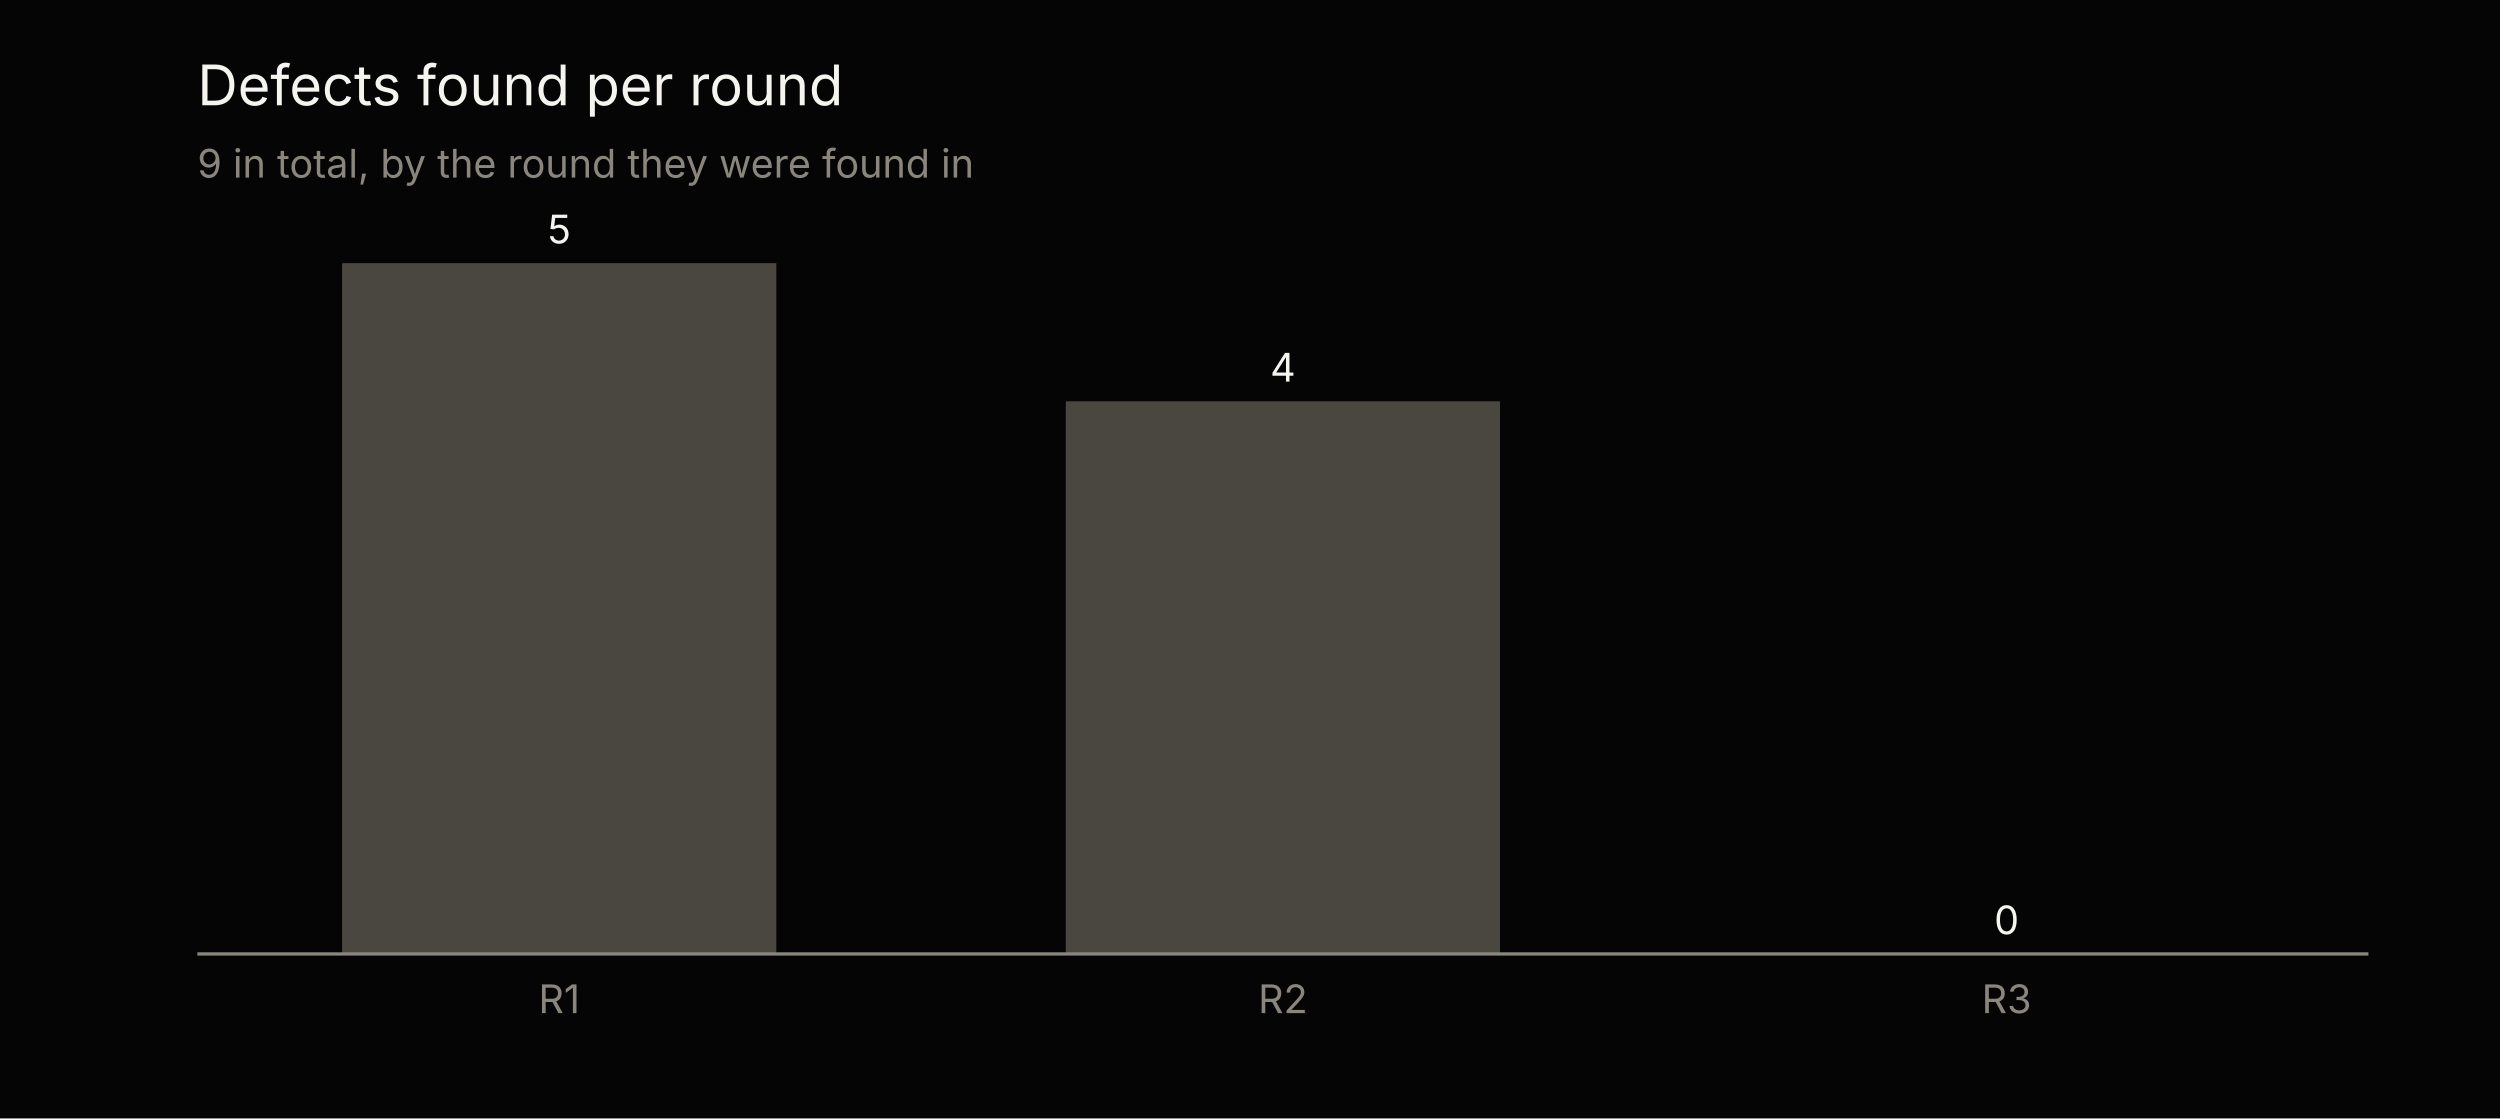
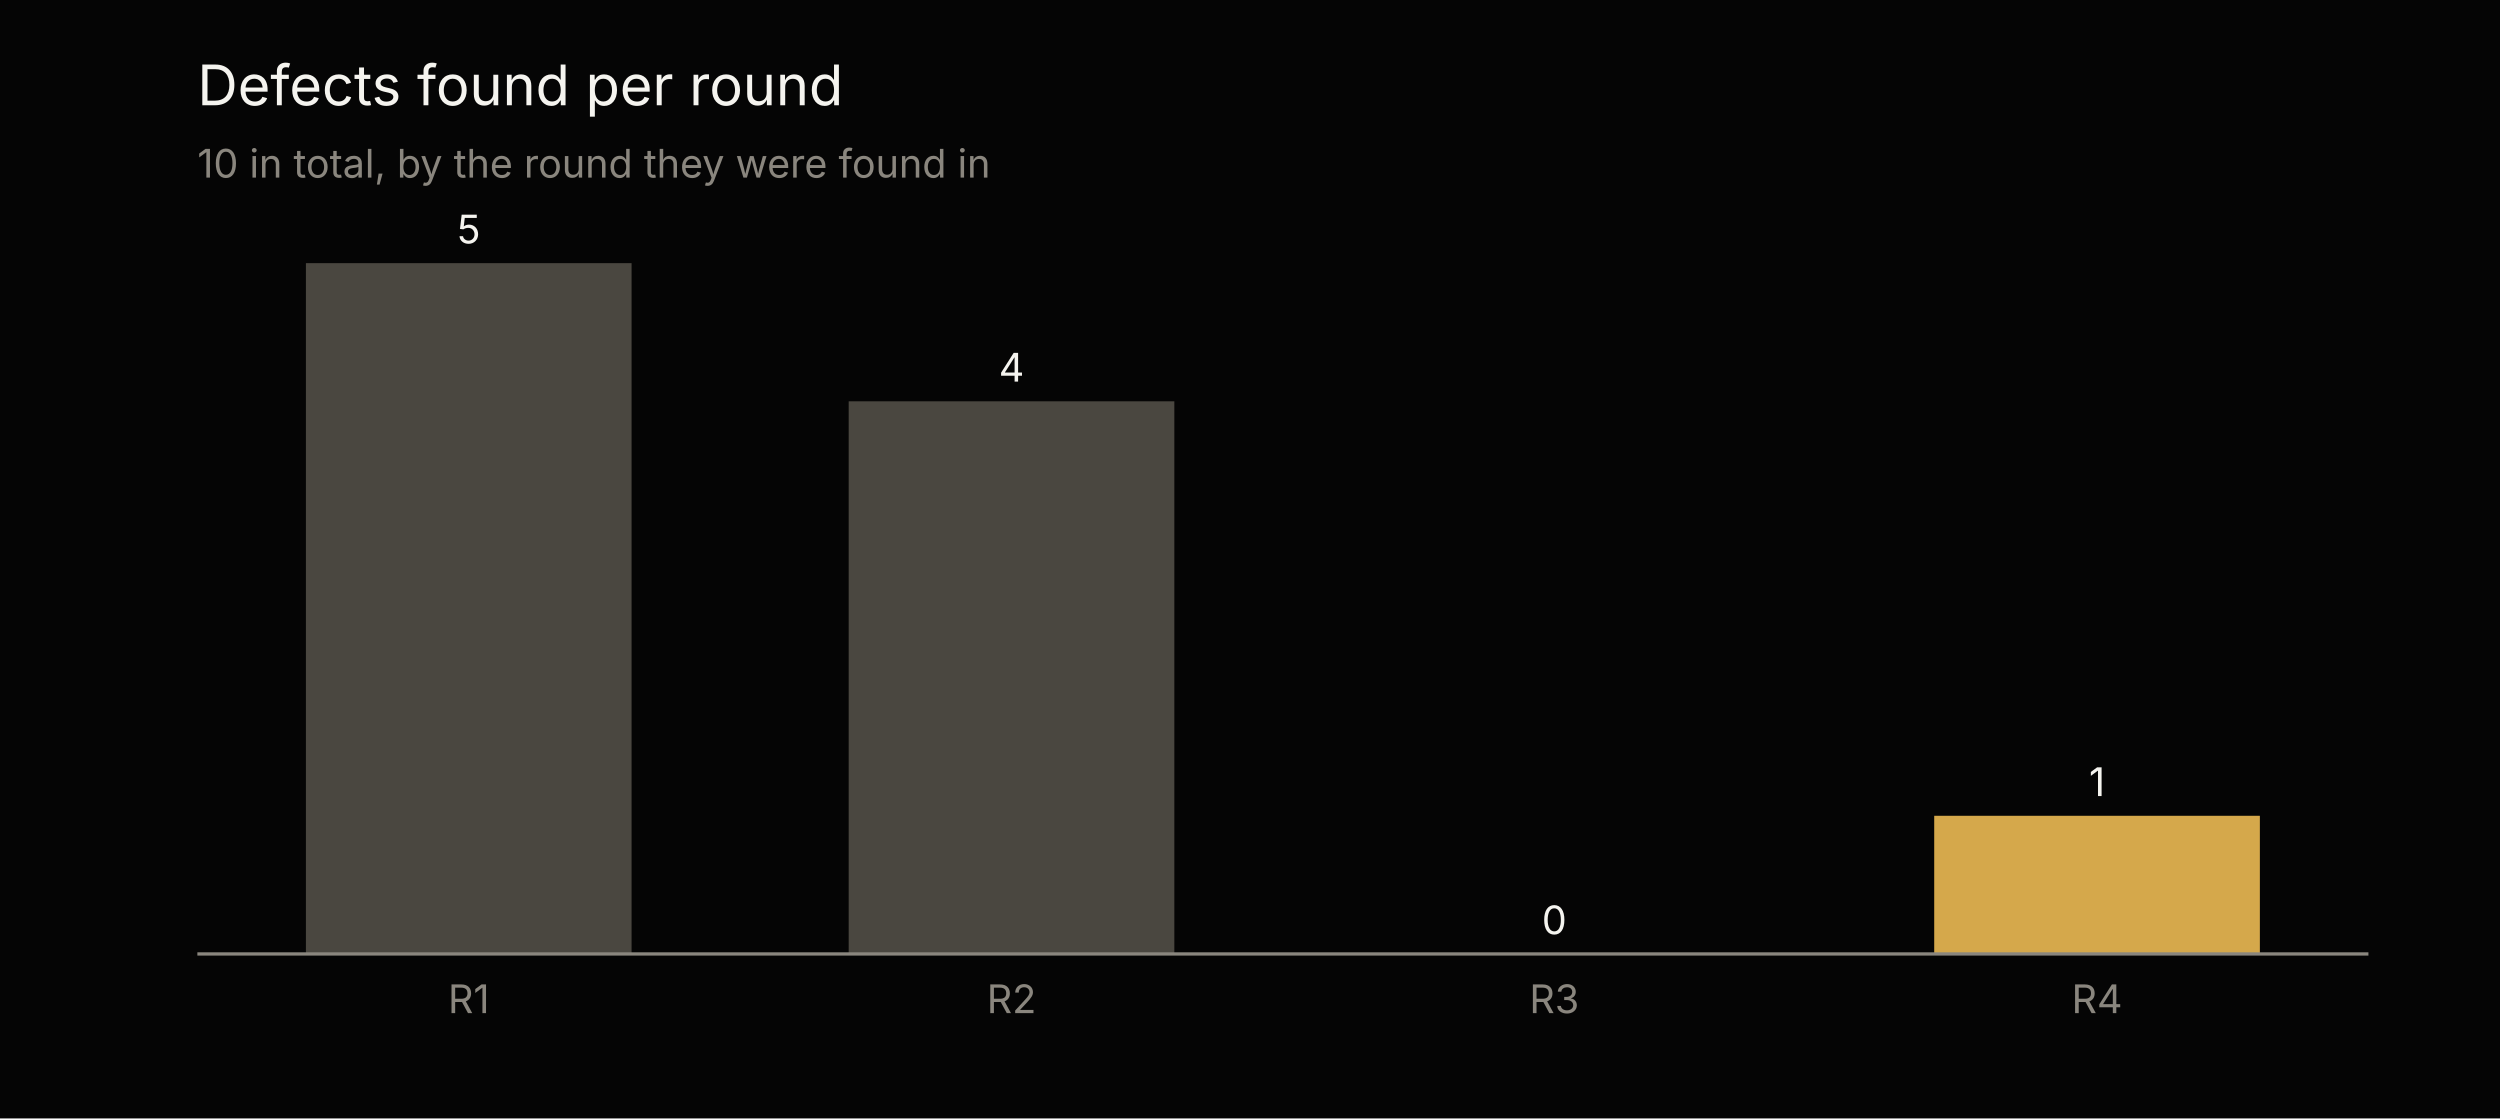
<svg xmlns="http://www.w3.org/2000/svg" viewBox="0 0 760 340" font-family="Inter, Arial, sans-serif" font-size="12">
  <rect width="760" height="340" fill="#050505" />
  <text x="60" y="32" font-size="17" fill="#f5f4ef">Defects found per round</text>
-   <text x="60" y="54" fill="#8a867e">9 in total, by the round they were found in</text>
-   <rect x="104.0" y="80.0" width="132.0" height="210.0" fill="#4a4740" />
-   <text x="170.0" y="74.0" text-anchor="middle" fill="#f5f4ef">5</text>
-   <text x="170.0" y="308" text-anchor="middle" fill="#8a867e">R1</text>
-   <rect x="324.0" y="122.0" width="132.0" height="168.0" fill="#4a4740" />
-   <text x="390.0" y="116.0" text-anchor="middle" fill="#f5f4ef">4</text>
-   <text x="390.0" y="308" text-anchor="middle" fill="#8a867e">R2</text>
-   <rect x="544.0" y="290.0" width="132.0" height="0.0" fill="#d5a84b" />
-   <text x="610.0" y="284.0" text-anchor="middle" fill="#f5f4ef">0</text>
-   <text x="610.0" y="308" text-anchor="middle" fill="#8a867e">R3</text>
+   <text x="60" y="54" fill="#8a867e">10 in total, by the round they were found in</text>
+   <rect x="93.0" y="80.0" width="99.0" height="210.0" fill="#4a4740" />
+   <text x="142.5" y="74.0" text-anchor="middle" fill="#f5f4ef">5</text>
+   <text x="142.5" y="308" text-anchor="middle" fill="#8a867e">R1</text>
+   <rect x="258.0" y="122.0" width="99.0" height="168.0" fill="#4a4740" />
+   <text x="307.5" y="116.0" text-anchor="middle" fill="#f5f4ef">4</text>
+   <text x="307.5" y="308" text-anchor="middle" fill="#8a867e">R2</text>
+   <rect x="423.0" y="290.0" width="99.0" height="0.0" fill="#4a4740" />
+   <text x="472.5" y="284.0" text-anchor="middle" fill="#f5f4ef">0</text>
+   <text x="472.5" y="308" text-anchor="middle" fill="#8a867e">R3</text>
+   <rect x="588.0" y="248.0" width="99.0" height="42.0" fill="#d5a84b" />
+   <text x="637.5" y="242.0" text-anchor="middle" fill="#f5f4ef">1</text>
+   <text x="637.5" y="308" text-anchor="middle" fill="#8a867e">R4</text>
  <line x1="60" x2="720" y1="290" y2="290" stroke="#8a867e" />
</svg>
